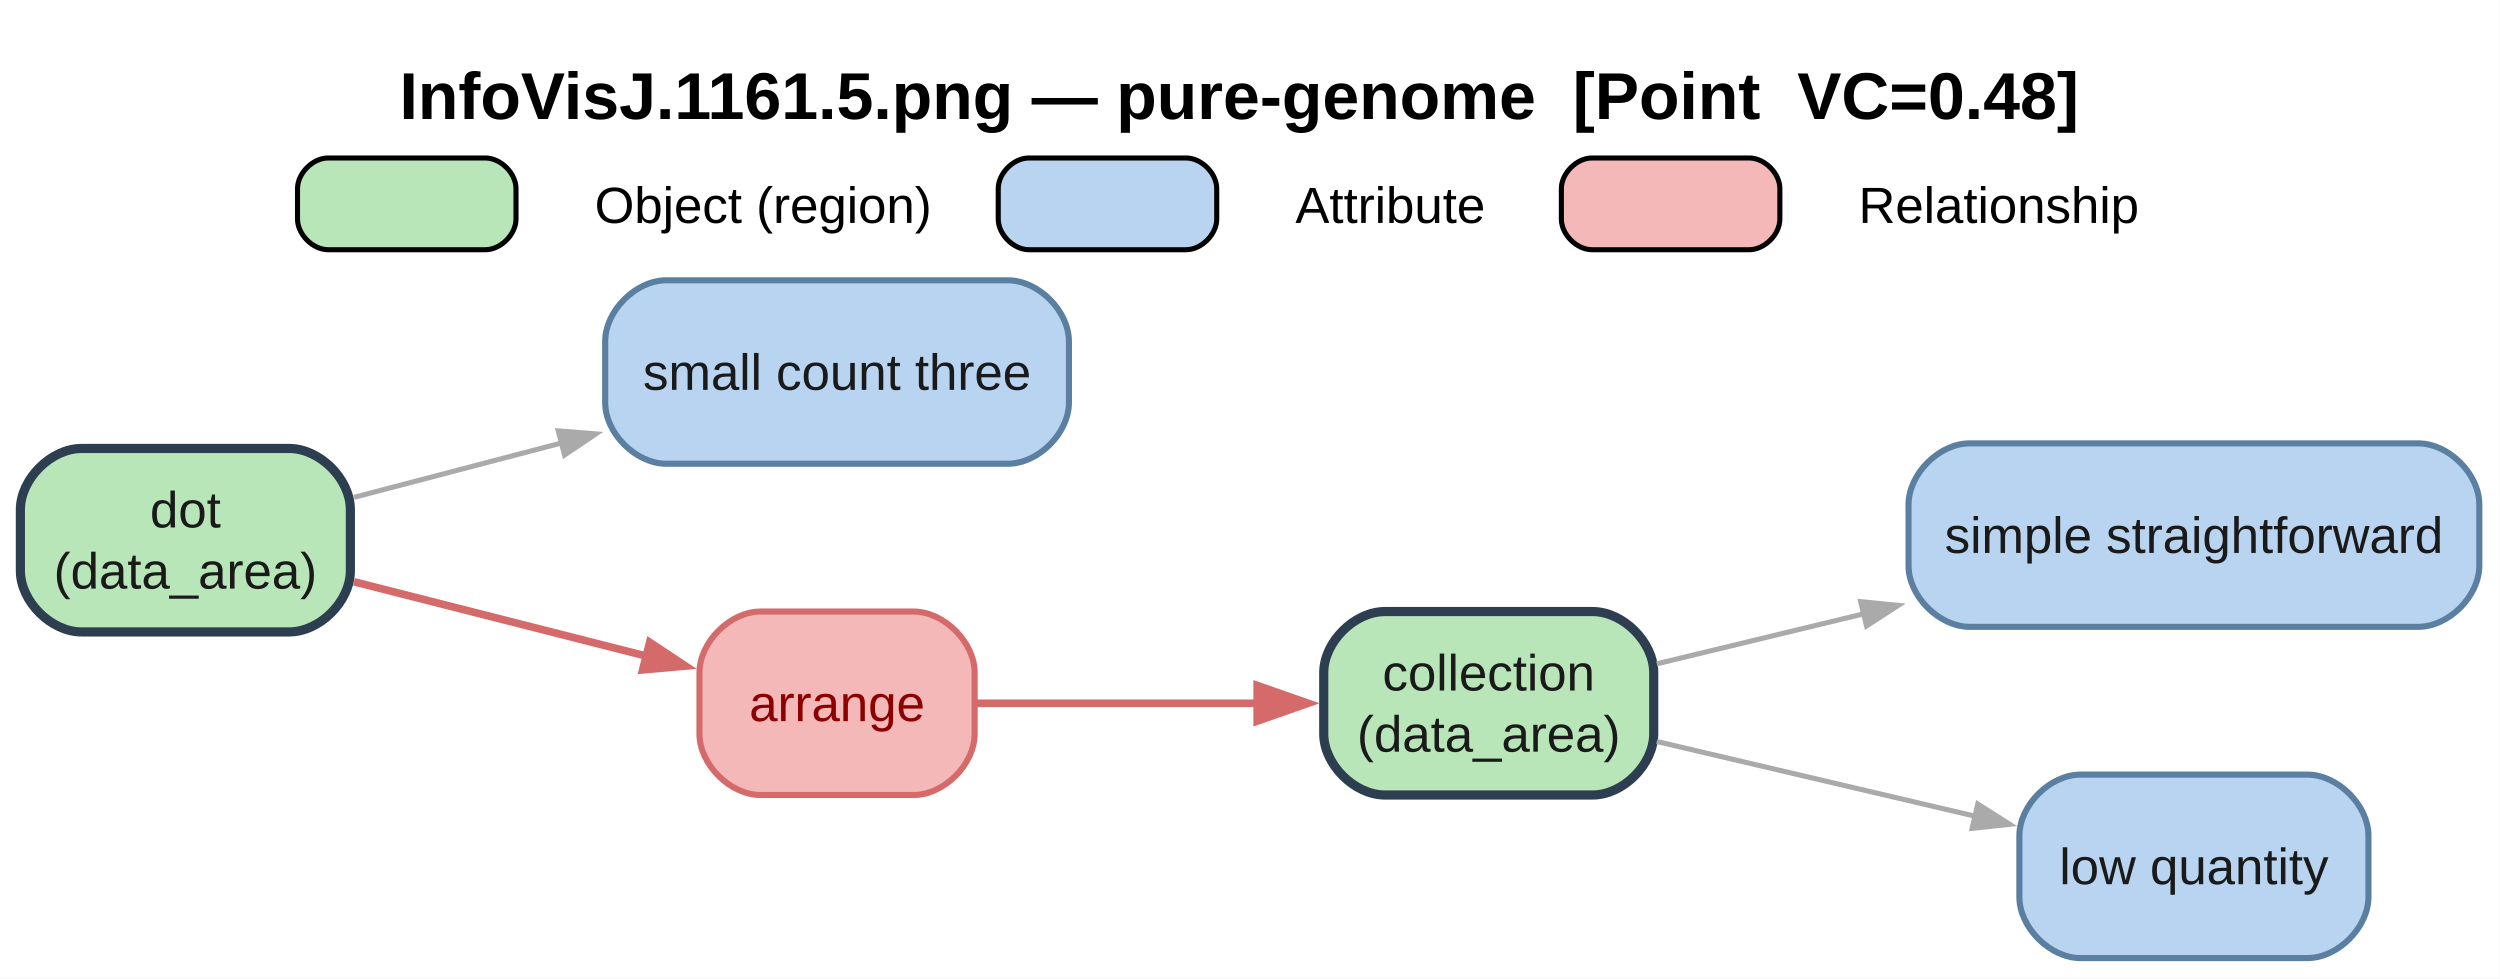
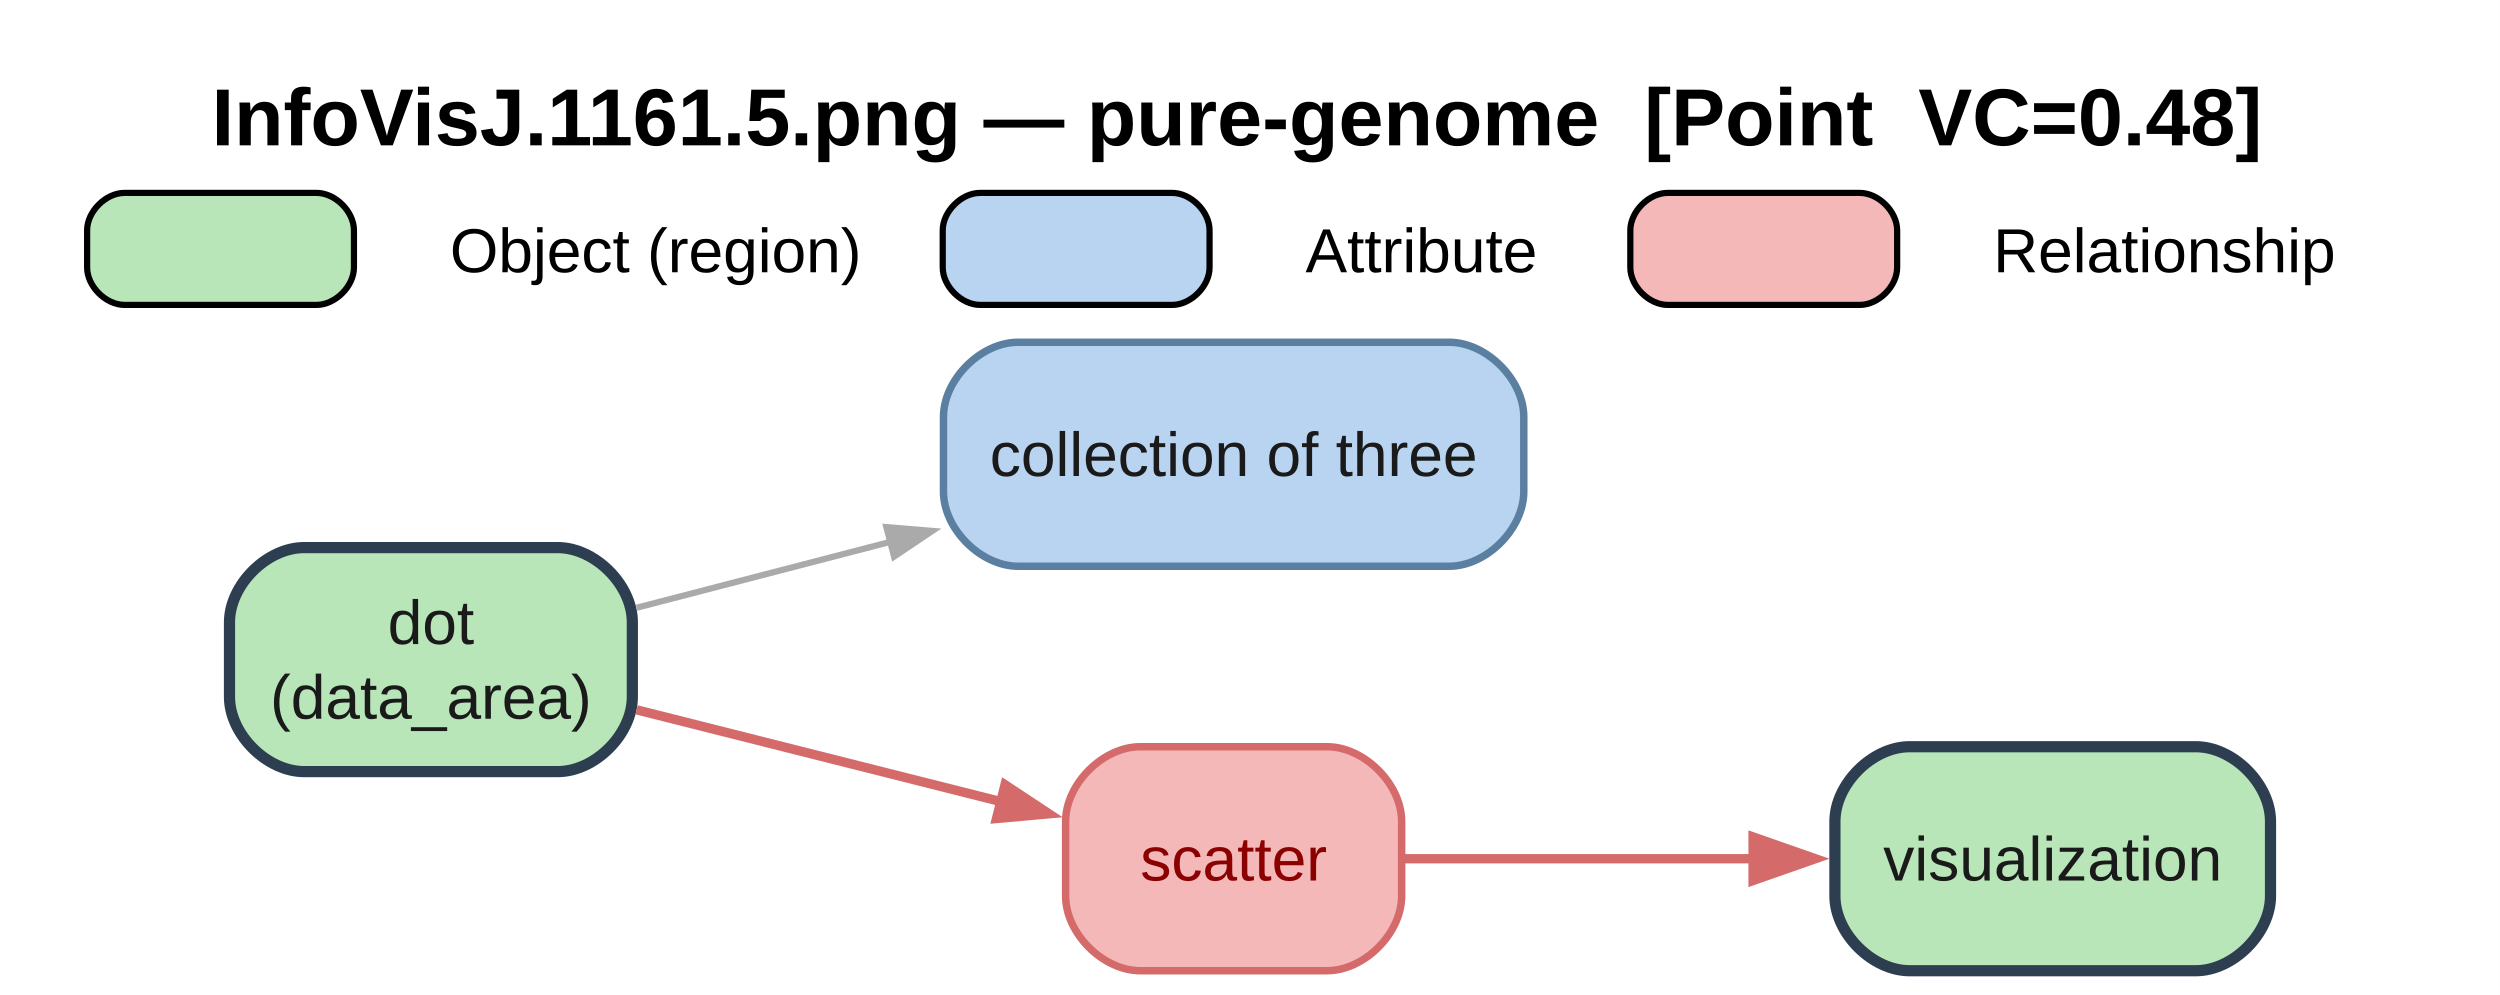
- <svg xmlns="http://www.w3.org/2000/svg" width="1022pt" height="400pt" viewBox="0.00 0.00 1022.00 400.00">
-   <g id="graph0" class="graph" transform="scale(2.08333 2.08333) rotate(0) translate(4 188)">
-     <polygon fill="white" stroke="none" points="-4,4 -4,-188 486.5,-188 486.5,4 -4,4" />
-     <text xml:space="preserve" text-anchor="start" x="56.38" y="-164.65" font-family="Arial" font-size="10.00">      </text>
-     <text xml:space="preserve" text-anchor="start" x="74.38" y="-164.65" font-family="Arial" font-weight="bold" font-size="13.00">InfoVisJ.1161.5.png — pure-genome  [Point  VC=0.48]</text>
-     <text xml:space="preserve" text-anchor="start" x="414.12" y="-164.65" font-family="Arial" font-size="10.00">    </text>
-     <path fill="#b8e6b8" stroke="none" d="M60.38,-139C60.38,-139 91.25,-139 91.25,-139 94.25,-139 97.25,-142 97.25,-145 97.25,-145 97.25,-151 97.25,-151 97.25,-154 94.25,-157 91.25,-157 91.25,-157 60.38,-157 60.38,-157 57.38,-157 54.38,-154 54.38,-151 54.38,-151 54.38,-145 54.38,-145 54.38,-142 57.38,-139 60.38,-139" />
-     <path fill="none" stroke="black" d="M60.38,-139C60.38,-139 91.25,-139 91.25,-139 94.25,-139 97.25,-142 97.25,-145 97.25,-145 97.25,-151 97.25,-151 97.25,-154 94.25,-157 91.25,-157 91.25,-157 60.38,-157 60.38,-157 57.38,-157 54.38,-154 54.38,-151 54.38,-151 54.38,-145 54.38,-145 54.38,-142 57.38,-139 60.38,-139" />
-     <text xml:space="preserve" text-anchor="start" x="74.31" y="-144.25" font-family="Arial" font-size="10.00"> </text>
-     <text xml:space="preserve" text-anchor="start" x="112.69" y="-144.25" font-family="Arial" font-size="10.00">Object (region)</text>
-     <path fill="#b8d4f0" stroke="none" d="M197.88,-139C197.88,-139 228.75,-139 228.75,-139 231.75,-139 234.75,-142 234.75,-145 234.75,-145 234.75,-151 234.75,-151 234.75,-154 231.75,-157 228.75,-157 228.75,-157 197.88,-157 197.88,-157 194.88,-157 191.88,-154 191.88,-151 191.88,-151 191.88,-145 191.88,-145 191.88,-142 194.88,-139 197.88,-139" />
-     <path fill="none" stroke="black" d="M197.88,-139C197.88,-139 228.75,-139 228.75,-139 231.75,-139 234.75,-142 234.75,-145 234.75,-145 234.75,-151 234.75,-151 234.75,-154 231.75,-157 228.75,-157 228.75,-157 197.88,-157 197.88,-157 194.88,-157 191.88,-154 191.88,-151 191.88,-151 191.88,-145 191.88,-145 191.88,-142 194.88,-139 197.88,-139" />
-     <text xml:space="preserve" text-anchor="start" x="211.81" y="-144.25" font-family="Arial" font-size="10.00"> </text>
-     <text xml:space="preserve" text-anchor="start" x="250.19" y="-144.25" font-family="Arial" font-size="10.00">Attribute</text>
-     <path fill="#f5b8b8" stroke="none" d="M308.38,-139C308.38,-139 339.25,-139 339.25,-139 342.25,-139 345.25,-142 345.25,-145 345.25,-145 345.25,-151 345.25,-151 345.25,-154 342.25,-157 339.25,-157 339.25,-157 308.38,-157 308.38,-157 305.38,-157 302.38,-154 302.38,-151 302.38,-151 302.38,-145 302.38,-145 302.38,-142 305.38,-139 308.38,-139" />
-     <path fill="none" stroke="black" d="M308.38,-139C308.38,-139 339.25,-139 339.25,-139 342.25,-139 345.25,-142 345.25,-145 345.25,-145 345.25,-151 345.25,-151 345.25,-154 342.25,-157 339.25,-157 339.25,-157 308.38,-157 308.38,-157 305.38,-157 302.38,-154 302.38,-151 302.38,-151 302.38,-145 302.38,-145 302.38,-142 305.38,-139 308.38,-139" />
-     <text xml:space="preserve" text-anchor="start" x="322.31" y="-144.25" font-family="Arial" font-size="10.00"> </text>
-     <text xml:space="preserve" text-anchor="start" x="360.69" y="-144.25" font-family="Arial" font-size="10.00">Relationship</text>
+ <svg xmlns="http://www.w3.org/2000/svg" width="837pt" height="333pt" viewBox="0.00 0.00 837.00 333.00">
+   <g id="graph0" class="graph" transform="scale(2.08333 2.08333) rotate(0) translate(4 156)">
+     <polygon fill="white" stroke="none" points="-4,4 -4,-156 397.75,-156 397.75,4 -4,4" />
+     <text xml:space="preserve" text-anchor="start" x="12" y="-132.65" font-family="Arial" font-size="10.00">      </text>
+     <text xml:space="preserve" text-anchor="start" x="30" y="-132.65" font-family="Arial" font-weight="bold" font-size="13.00">InfoVisJ.1161.5.png — pure-genome  [Point  VC=0.48]</text>
+     <text xml:space="preserve" text-anchor="start" x="369.75" y="-132.65" font-family="Arial" font-size="10.00">    </text>
+     <path fill="#b8e6b8" stroke="none" d="M16,-107C16,-107 46.88,-107 46.88,-107 49.88,-107 52.88,-110 52.88,-113 52.88,-113 52.88,-119 52.88,-119 52.88,-122 49.88,-125 46.88,-125 46.88,-125 16,-125 16,-125 13,-125 10,-122 10,-119 10,-119 10,-113 10,-113 10,-110 13,-107 16,-107" />
+     <path fill="none" stroke="black" d="M16,-107C16,-107 46.88,-107 46.88,-107 49.88,-107 52.88,-110 52.88,-113 52.88,-113 52.88,-119 52.88,-119 52.88,-122 49.88,-125 46.88,-125 46.88,-125 16,-125 16,-125 13,-125 10,-122 10,-119 10,-119 10,-113 10,-113 10,-110 13,-107 16,-107" />
+     <text xml:space="preserve" text-anchor="start" x="29.94" y="-112.25" font-family="Arial" font-size="10.00"> </text>
+     <text xml:space="preserve" text-anchor="start" x="68.31" y="-112.25" font-family="Arial" font-size="10.00">Object (region)</text>
+     <path fill="#b8d4f0" stroke="none" d="M153.5,-107C153.5,-107 184.38,-107 184.38,-107 187.38,-107 190.38,-110 190.38,-113 190.38,-113 190.38,-119 190.38,-119 190.38,-122 187.38,-125 184.38,-125 184.38,-125 153.5,-125 153.5,-125 150.5,-125 147.5,-122 147.5,-119 147.5,-119 147.5,-113 147.5,-113 147.5,-110 150.5,-107 153.5,-107" />
+     <path fill="none" stroke="black" d="M153.5,-107C153.5,-107 184.38,-107 184.38,-107 187.38,-107 190.38,-110 190.38,-113 190.38,-113 190.38,-119 190.38,-119 190.38,-122 187.38,-125 184.38,-125 184.38,-125 153.5,-125 153.5,-125 150.5,-125 147.5,-122 147.5,-119 147.5,-119 147.5,-113 147.5,-113 147.5,-110 150.5,-107 153.5,-107" />
+     <text xml:space="preserve" text-anchor="start" x="167.44" y="-112.25" font-family="Arial" font-size="10.00"> </text>
+     <text xml:space="preserve" text-anchor="start" x="205.81" y="-112.25" font-family="Arial" font-size="10.00">Attribute</text>
+     <path fill="#f5b8b8" stroke="none" d="M264,-107C264,-107 294.88,-107 294.88,-107 297.88,-107 300.88,-110 300.88,-113 300.88,-113 300.88,-119 300.88,-119 300.88,-122 297.88,-125 294.88,-125 294.88,-125 264,-125 264,-125 261,-125 258,-122 258,-119 258,-119 258,-113 258,-113 258,-110 261,-107 264,-107" />
+     <path fill="none" stroke="black" d="M264,-107C264,-107 294.88,-107 294.88,-107 297.88,-107 300.88,-110 300.88,-113 300.88,-113 300.88,-119 300.88,-119 300.88,-122 297.88,-125 294.88,-125 294.88,-125 264,-125 264,-125 261,-125 258,-122 258,-119 258,-119 258,-113 258,-113 258,-110 261,-107 264,-107" />
+     <text xml:space="preserve" text-anchor="start" x="277.94" y="-112.25" font-family="Arial" font-size="10.00"> </text>
+     <text xml:space="preserve" text-anchor="start" x="316.31" y="-112.25" font-family="Arial" font-size="10.00">Relationship</text>
    <g id="node1" class="node">
-       <path fill="#b8e6b8" stroke="#2c3e50" stroke-width="1.8" d="M52.75,-100C52.75,-100 12,-100 12,-100 6,-100 0,-94 0,-88 0,-88 0,-76 0,-76 0,-70 6,-64 12,-64 12,-64 52.75,-64 52.75,-64 58.75,-64 64.75,-70 64.75,-76 64.75,-76 64.75,-88 64.75,-88 64.75,-94 58.75,-100 52.75,-100" />
-       <text xml:space="preserve" text-anchor="middle" x="32.38" y="-84.5" font-family="Arial" font-size="10.00" fill="#1a1a1a">dot</text>
-       <text xml:space="preserve" text-anchor="middle" x="32.38" y="-72.5" font-family="Arial" font-size="10.00" fill="#1a1a1a">(data_area)</text>
+       <path fill="#b8e6b8" stroke="#2c3e50" stroke-width="1.8" d="M348.88,-36C348.88,-36 302.88,-36 302.88,-36 296.88,-36 290.88,-30 290.88,-24 290.88,-24 290.88,-12 290.88,-12 290.88,-6 296.88,0 302.88,0 302.88,0 348.88,0 348.88,0 354.88,0 360.88,-6 360.88,-12 360.88,-12 360.88,-24 360.88,-24 360.88,-30 354.88,-36 348.88,-36" />
+       <text xml:space="preserve" text-anchor="middle" x="325.88" y="-14.5" font-family="Arial" font-size="10.00" fill="#1a1a1a">visualization</text>
+     </g>
+     <g id="node2" class="node">
+       <path fill="#b8e6b8" stroke="#2c3e50" stroke-width="1.8" d="M85.62,-68C85.62,-68 44.88,-68 44.88,-68 38.88,-68 32.88,-62 32.88,-56 32.88,-56 32.88,-44 32.88,-44 32.88,-38 38.88,-32 44.88,-32 44.88,-32 85.62,-32 85.62,-32 91.62,-32 97.62,-38 97.62,-44 97.62,-44 97.62,-56 97.62,-56 97.62,-62 91.62,-68 85.62,-68" />
+       <text xml:space="preserve" text-anchor="middle" x="65.25" y="-52.5" font-family="Arial" font-size="10.00" fill="#1a1a1a">dot</text>
+       <text xml:space="preserve" text-anchor="middle" x="65.25" y="-40.5" font-family="Arial" font-size="10.00" fill="#1a1a1a">(data_area)</text>
    </g>
    <g id="node3" class="node">
-       <path fill="#b8d4f0" stroke="#5a7fa0" stroke-width="1.2" d="M193.75,-133C193.75,-133 126.75,-133 126.75,-133 120.75,-133 114.75,-127 114.75,-121 114.75,-121 114.75,-109 114.75,-109 114.75,-103 120.75,-97 126.75,-97 126.75,-97 193.75,-97 193.75,-97 199.75,-97 205.75,-103 205.75,-109 205.75,-109 205.75,-121 205.75,-121 205.75,-127 199.75,-133 193.75,-133" />
-       <text xml:space="preserve" text-anchor="middle" x="160.25" y="-111.5" font-family="Arial" font-size="10.00" fill="#1a1a1a">small count three</text>
+       <path fill="#b8d4f0" stroke="#5a7fa0" stroke-width="1.2" d="M228.88,-101C228.88,-101 159.62,-101 159.62,-101 153.62,-101 147.62,-95 147.62,-89 147.62,-89 147.62,-77 147.62,-77 147.62,-71 153.62,-65 159.62,-65 159.62,-65 228.88,-65 228.88,-65 234.88,-65 240.88,-71 240.88,-77 240.88,-77 240.88,-89 240.88,-89 240.88,-95 234.88,-101 228.88,-101" />
+       <text xml:space="preserve" text-anchor="middle" x="194.25" y="-79.5" font-family="Arial" font-size="10.00" fill="#1a1a1a">collection of three</text>
    </g>
    <g id="edge1" class="edge">
-       <path fill="none" stroke="#aaaaaa" d="M65.46,-90.41C77.89,-93.67 92.44,-97.48 106.32,-101.12" />
-       <polygon fill="#aaaaaa" stroke="#aaaaaa" points="105.54,-103.45 112.93,-102.86 106.78,-98.71 105.54,-103.45" />
-     </g>
-     <g id="node6" class="node">
-       <path fill="#f5b8b8" stroke="#d46a6a" stroke-width="1.2" d="M175.25,-68C175.25,-68 145.25,-68 145.25,-68 139.25,-68 133.25,-62 133.25,-56 133.25,-56 133.25,-44 133.25,-44 133.25,-38 139.25,-32 145.25,-32 145.25,-32 175.25,-32 175.25,-32 181.25,-32 187.25,-38 187.25,-44 187.25,-44 187.25,-56 187.25,-56 187.25,-62 181.25,-68 175.25,-68" />
-       <text xml:space="preserve" text-anchor="middle" x="160.25" y="-46.5" font-family="Arial" font-size="10.00" fill="#8b0000">arrange</text>
-     </g>
-     <g id="edge4" class="edge">
-       <path fill="none" stroke="#d46a6a" stroke-width="1.5" d="M65.46,-73.84C82.96,-69.39 104.68,-63.87 122.81,-59.26" />
-       <polygon fill="#d46a6a" stroke="#d46a6a" stroke-width="1.5" points="123.48,-61.98 130.54,-57.3 122.1,-56.56 123.48,-61.98" />
-     </g>
-     <g id="node2" class="node">
-       <path fill="#b8e6b8" stroke="#2c3e50" stroke-width="1.8" d="M308.5,-68C308.5,-68 267.75,-68 267.75,-68 261.75,-68 255.75,-62 255.75,-56 255.75,-56 255.75,-44 255.75,-44 255.75,-38 261.75,-32 267.75,-32 267.75,-32 308.5,-32 308.5,-32 314.5,-32 320.5,-38 320.5,-44 320.5,-44 320.5,-56 320.5,-56 320.5,-62 314.5,-68 308.5,-68" />
-       <text xml:space="preserve" text-anchor="middle" x="288.12" y="-52.5" font-family="Arial" font-size="10.00" fill="#1a1a1a">collection</text>
-       <text xml:space="preserve" text-anchor="middle" x="288.12" y="-40.5" font-family="Arial" font-size="10.00" fill="#1a1a1a">(data_area)</text>
+       <path fill="none" stroke="#aaaaaa" d="M98.3,-58.33C110.71,-61.55 125.26,-65.33 139.19,-68.95" />
+       <polygon fill="#aaaaaa" stroke="#aaaaaa" points="138.44,-71.29 145.83,-70.68 139.68,-66.55 138.44,-71.29" />
    </g>
    <g id="node4" class="node">
-       <path fill="#b8d4f0" stroke="#5a7fa0" stroke-width="1.2" d="M470.5,-101C470.5,-101 382.5,-101 382.5,-101 376.5,-101 370.5,-95 370.5,-89 370.5,-89 370.5,-77 370.5,-77 370.5,-71 376.5,-65 382.5,-65 382.5,-65 470.5,-65 470.5,-65 476.5,-65 482.5,-71 482.5,-77 482.5,-77 482.5,-89 482.5,-89 482.5,-95 476.5,-101 470.5,-101" />
-       <text xml:space="preserve" text-anchor="middle" x="426.5" y="-79.5" font-family="Arial" font-size="10.00" fill="#1a1a1a">simple straightforward</text>
+       <path fill="#f5b8b8" stroke="#d46a6a" stroke-width="1.2" d="M209.25,-36C209.25,-36 179.25,-36 179.25,-36 173.25,-36 167.25,-30 167.25,-24 167.25,-24 167.25,-12 167.25,-12 167.25,-6 173.25,0 179.25,0 179.25,0 209.25,0 209.25,0 215.25,0 221.25,-6 221.25,-12 221.25,-12 221.25,-24 221.25,-24 221.25,-30 215.25,-36 209.25,-36" />
+       <text xml:space="preserve" text-anchor="middle" x="194.25" y="-14.5" font-family="Arial" font-size="10.00" fill="#8b0000">scatter</text>
    </g>
    <g id="edge2" class="edge">
-       <path fill="none" stroke="#aaaaaa" d="M321.1,-57.74C333.27,-60.68 347.62,-64.15 361.71,-67.56" />
-       <polygon fill="#aaaaaa" stroke="#aaaaaa" points="361.11,-69.94 368.49,-69.21 362.26,-65.18 361.11,-69.94" />
-     </g>
-     <g id="node5" class="node">
-       <path fill="#b8d4f0" stroke="#5a7fa0" stroke-width="1.2" d="M448.75,-36C448.75,-36 404.25,-36 404.25,-36 398.25,-36 392.25,-30 392.25,-24 392.25,-24 392.25,-12 392.25,-12 392.25,-6 398.25,0 404.25,0 404.25,0 448.75,0 448.75,0 454.75,0 460.75,-6 460.75,-12 460.75,-12 460.75,-24 460.75,-24 460.75,-30 454.75,-36 448.75,-36" />
-       <text xml:space="preserve" text-anchor="middle" x="426.5" y="-14.5" font-family="Arial" font-size="10.00" fill="#1a1a1a">low quantity</text>
+       <path fill="none" stroke="#d46a6a" stroke-width="1.5" d="M98.3,-41.93C116.15,-37.43 138.45,-31.81 156.95,-27.15" />
+       <polygon fill="#d46a6a" stroke="#d46a6a" stroke-width="1.5" points="157.51,-29.89 164.58,-25.22 156.14,-24.46 157.51,-29.89" />
    </g>
    <g id="edge3" class="edge">
-       <path fill="none" stroke="#aaaaaa" d="M321.1,-42.5C339.78,-38.11 363.57,-32.53 383.72,-27.8" />
-       <polygon fill="#aaaaaa" stroke="#aaaaaa" points="384.09,-30.23 390.35,-26.25 382.98,-25.46 384.09,-30.23" />
-     </g>
-     <g id="edge5" class="edge">
-       <path fill="none" stroke="#d46a6a" stroke-width="1.5" d="M187.64,-50C203.65,-50 224.48,-50 242.95,-50" />
-       <polygon fill="#d46a6a" stroke="#d46a6a" stroke-width="1.5" points="242.69,-53.5 252.69,-50 242.69,-46.5 242.69,-53.5" />
+       <path fill="none" stroke="#d46a6a" stroke-width="1.5" d="M221.79,-18C237.96,-18 259.07,-18 277.97,-18" />
+       <polygon fill="#d46a6a" stroke="#d46a6a" stroke-width="1.5" points="277.73,-21.5 287.73,-18 277.73,-14.5 277.73,-21.5" />
    </g>
  </g>
</svg>
